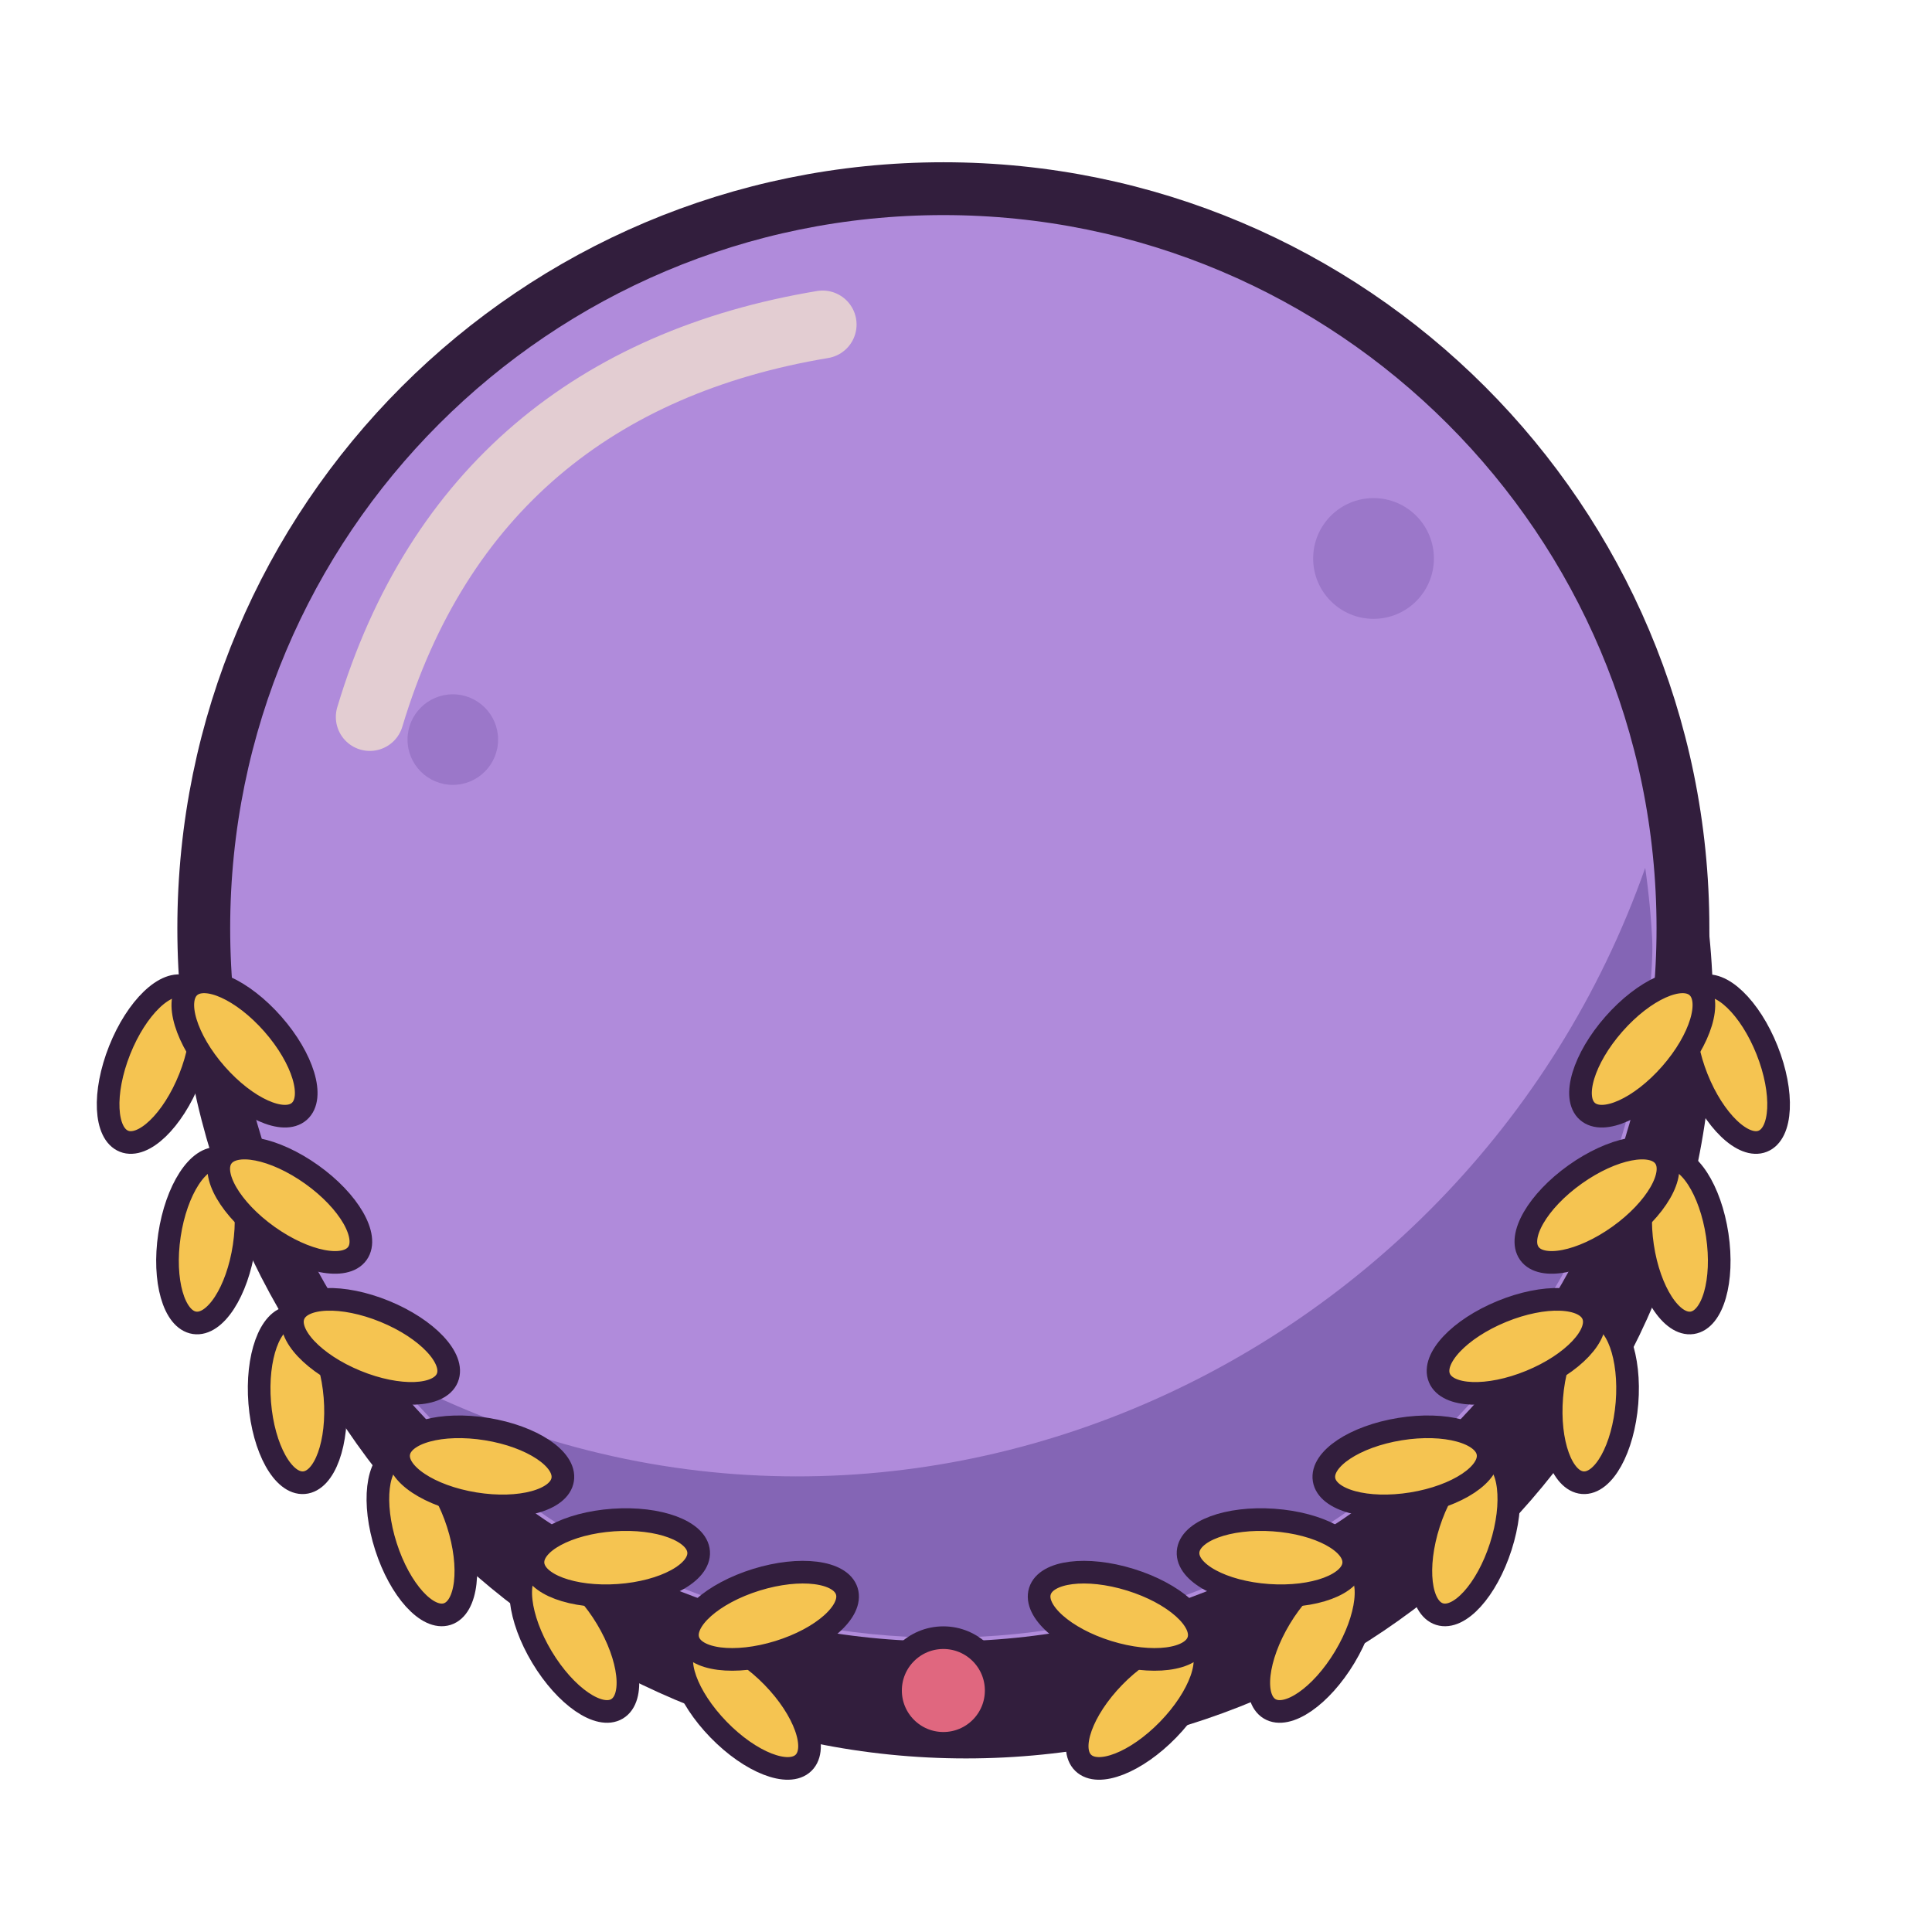
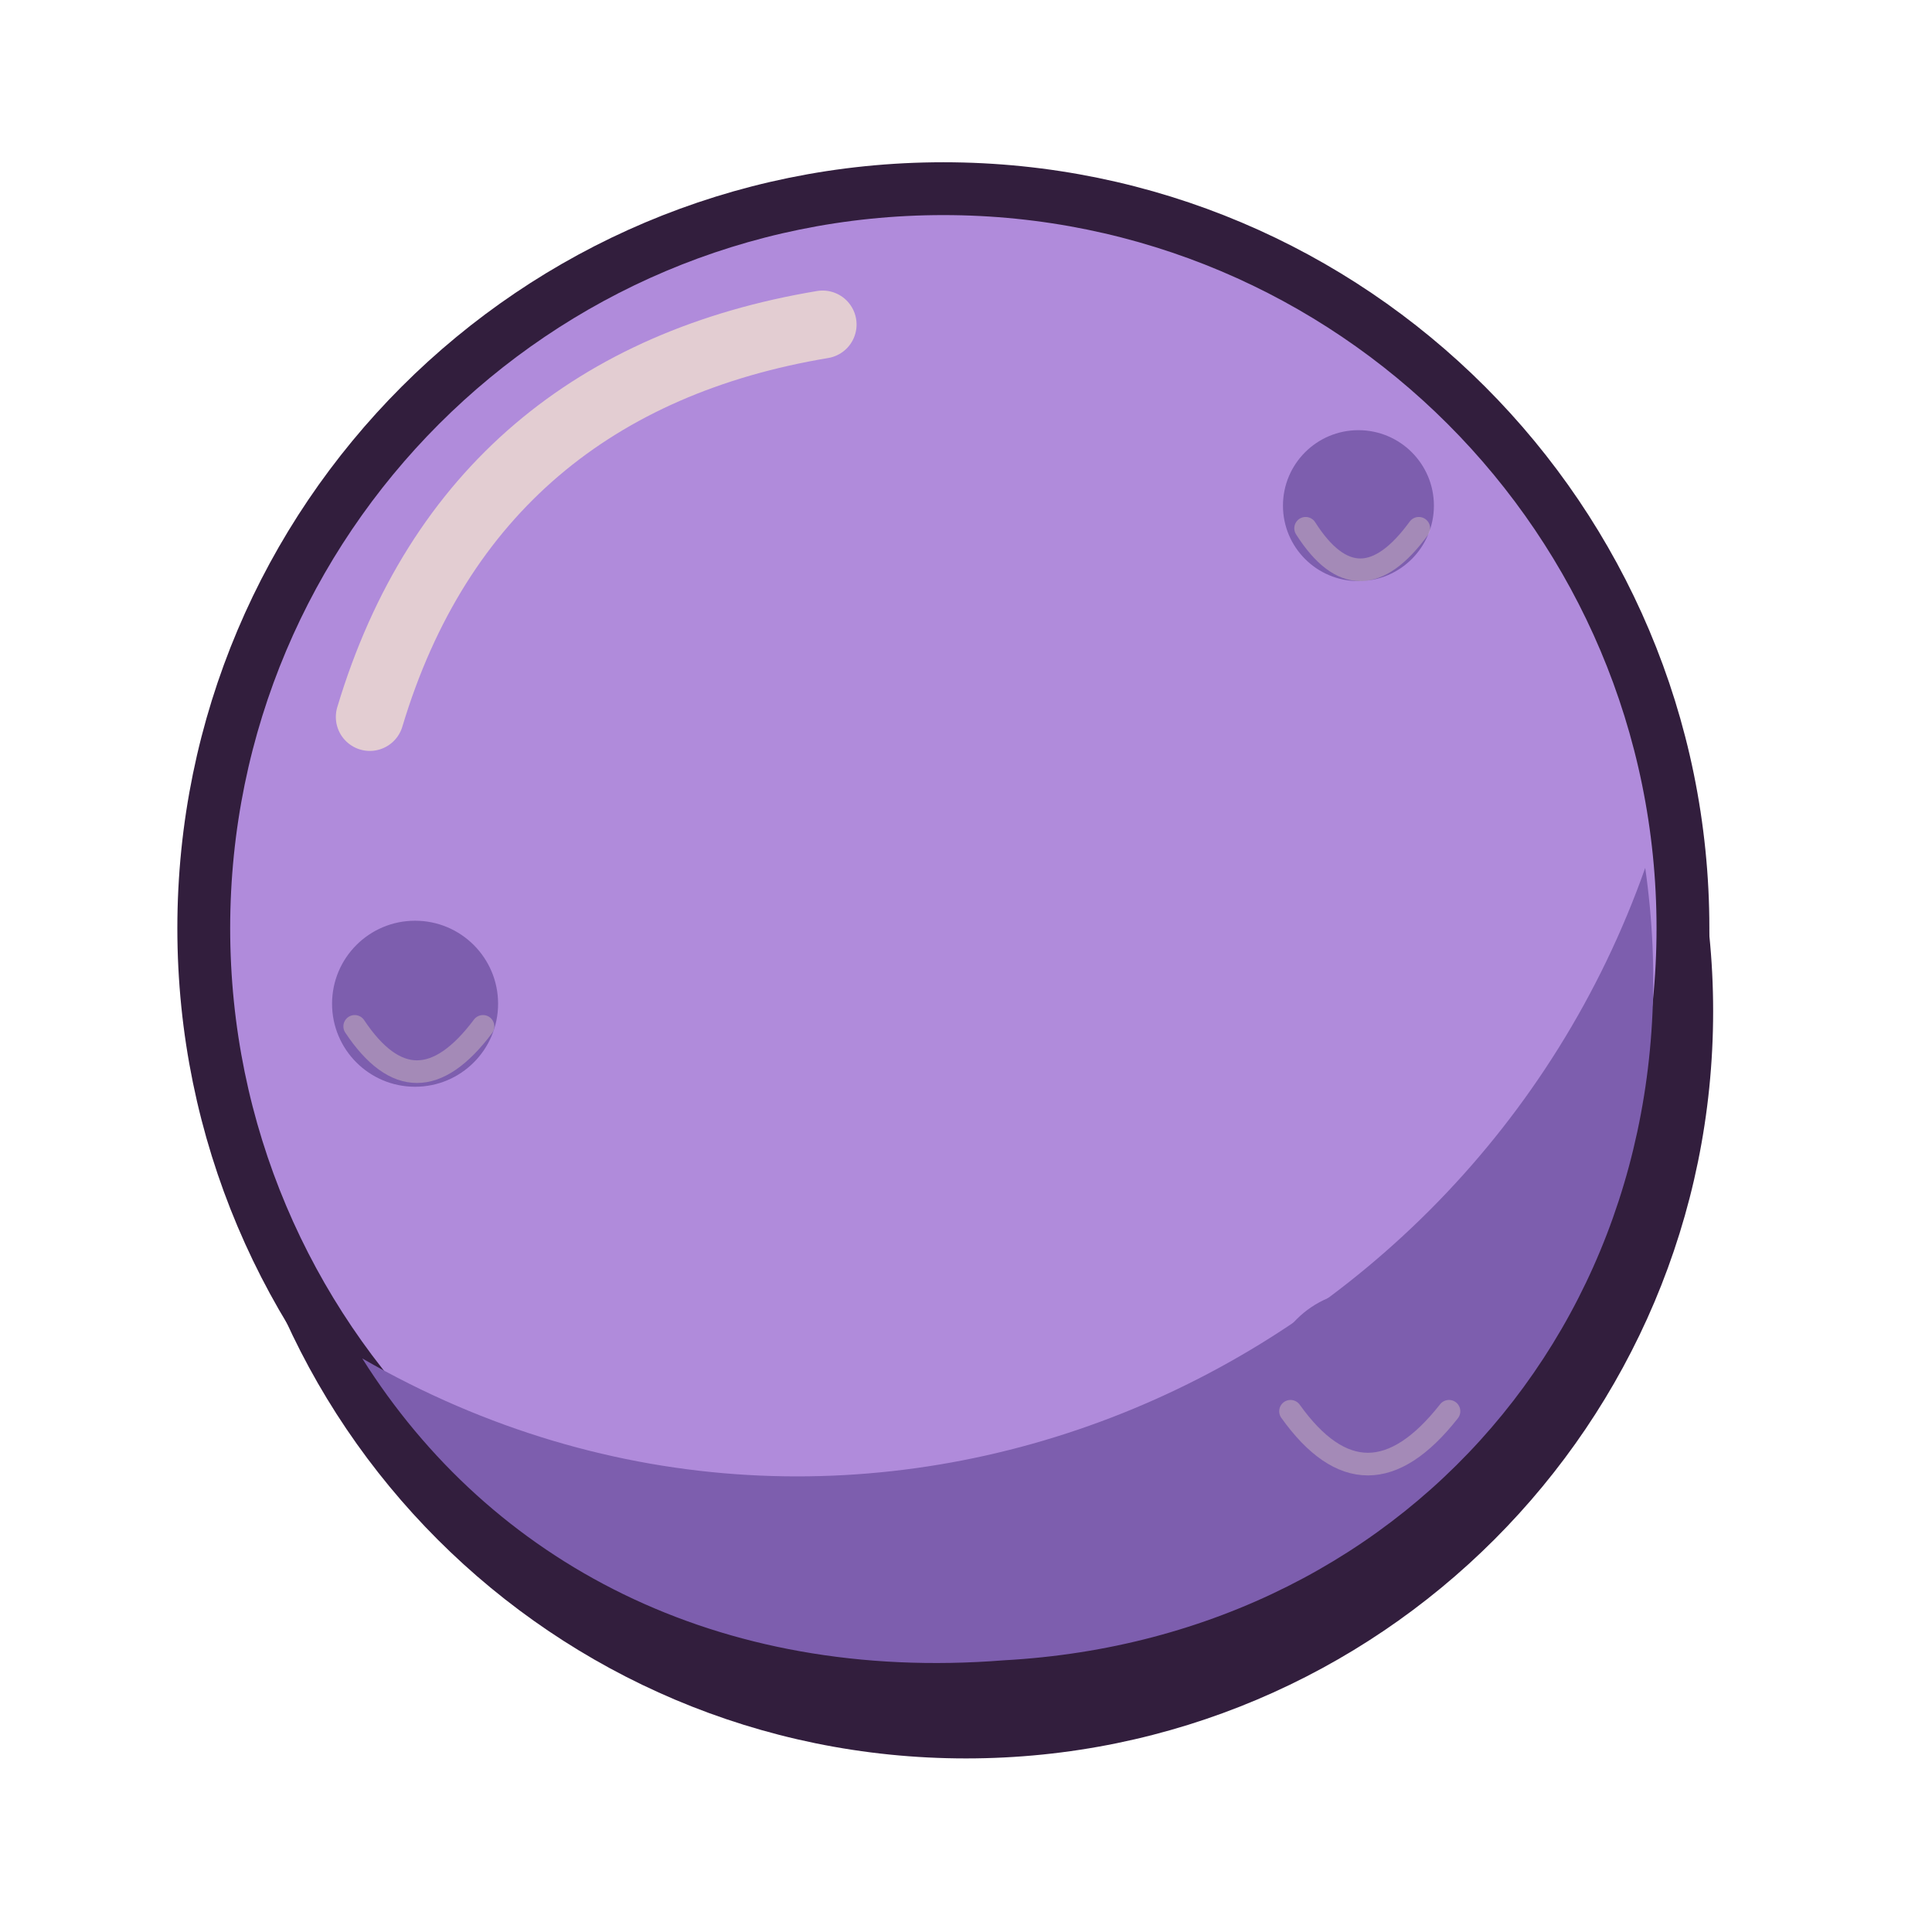
<svg xmlns="http://www.w3.org/2000/svg" width="256" height="256" viewBox="0 0 256 256">
-   <defs>
-     <clipPath id="d">
-       <circle cx="125" cy="123" r="94" />
-     </clipPath>
-   </defs>
  <circle cx="128" cy="134" r="99" fill="#321e3d" />
-   <circle cx="125" cy="123" r="98" fill="#B08BDB" />
-   <g clip-path="url(#d)">
-     <circle cx="182" cy="74" r="8" fill="#9B77C9" />
-     <circle cx="60" cy="98" r="6" fill="#9B77C9" />
-     <path d="M48 180C114 218 194 183 218 115C226 171 188 217 133 220C95 223 65 207 48 180Z" fill="#7D5EAE" opacity=".85" />
-   </g>
+   <circle cx="125" cy="123" r="98" fill="#B08BDB" stroke="#321e3d" stroke-width="7" />
+   <path d="M48 180C114 218 194 183 218 115C226 171 188 217 133 220C95 223 65 207 48 180Z" fill="#7D5EAE" />
  <path d="M49 95C58 65 79 48 109 43" fill="none" stroke="#fff0ce" stroke-width="9" stroke-linecap="round" opacity=".65" />
-   <circle cx="125" cy="123" r="98" fill="none" stroke="#321e3d" stroke-width="7" />
-   <ellipse cx="151.2" cy="225.7" rx="11" ry="5" transform="rotate(134.2 151.2 225.7)" fill="#F5C451" stroke="#321e3d" stroke-width="3" />
-   <ellipse cx="148.3" cy="214.1" rx="11" ry="5" transform="rotate(197.2 148.3 214.1)" fill="#F5C451" stroke="#321e3d" stroke-width="3" />
-   <ellipse cx="173.9" cy="217.0" rx="11" ry="5" transform="rotate(121.0 173.9 217.0)" fill="#F5C451" stroke="#321e3d" stroke-width="3" />
-   <ellipse cx="168.4" cy="206.4" rx="11" ry="5" transform="rotate(184.0 168.4 206.4)" fill="#F5C451" stroke="#321e3d" stroke-width="3" />
-   <ellipse cx="194.1" cy="203.4" rx="11" ry="5" transform="rotate(107.8 194.1 203.4)" fill="#F5C451" stroke="#321e3d" stroke-width="3" />
-   <ellipse cx="186.3" cy="194.3" rx="11" ry="5" transform="rotate(170.8 186.3 194.3)" fill="#F5C451" stroke="#321e3d" stroke-width="3" />
-   <ellipse cx="210.6" cy="185.5" rx="11" ry="5" transform="rotate(94.6 210.6 185.5)" fill="#F5C451" stroke="#321e3d" stroke-width="3" />
-   <ellipse cx="200.9" cy="178.4" rx="11" ry="5" transform="rotate(157.7 200.9 178.4)" fill="#F5C451" stroke="#321e3d" stroke-width="3" />
-   <ellipse cx="222.6" cy="164.4" rx="11" ry="5" transform="rotate(81.5 222.6 164.4)" fill="#F5C451" stroke="#321e3d" stroke-width="3" />
-   <ellipse cx="211.6" cy="159.7" rx="11" ry="5" transform="rotate(144.5 211.6 159.7)" fill="#F5C451" stroke="#321e3d" stroke-width="3" />
-   <ellipse cx="229.5" cy="141.0" rx="11" ry="5" transform="rotate(68.3 229.5 141.0)" fill="#F5C451" stroke="#321e3d" stroke-width="3" />
-   <ellipse cx="217.6" cy="139.0" rx="11" ry="5" transform="rotate(131.3 217.6 139.0)" fill="#F5C451" stroke="#321e3d" stroke-width="3" />
-   <ellipse cx="98.8" cy="225.7" rx="11" ry="5" transform="rotate(45.8 98.8 225.7)" fill="#F5C451" stroke="#321e3d" stroke-width="3" />
-   <ellipse cx="101.7" cy="214.1" rx="11" ry="5" transform="rotate(-17.2 101.7 214.1)" fill="#F5C451" stroke="#321e3d" stroke-width="3" />
-   <ellipse cx="76.1" cy="217.0" rx="11" ry="5" transform="rotate(59.0 76.1 217.0)" fill="#F5C451" stroke="#321e3d" stroke-width="3" />
-   <ellipse cx="81.6" cy="206.4" rx="11" ry="5" transform="rotate(-4.0 81.6 206.4)" fill="#F5C451" stroke="#321e3d" stroke-width="3" />
-   <ellipse cx="55.9" cy="203.4" rx="11" ry="5" transform="rotate(72.2 55.9 203.4)" fill="#F5C451" stroke="#321e3d" stroke-width="3" />
-   <ellipse cx="63.7" cy="194.3" rx="11" ry="5" transform="rotate(9.2 63.7 194.3)" fill="#F5C451" stroke="#321e3d" stroke-width="3" />
-   <ellipse cx="39.4" cy="185.5" rx="11" ry="5" transform="rotate(85.4 39.4 185.5)" fill="#F5C451" stroke="#321e3d" stroke-width="3" />
-   <ellipse cx="49.1" cy="178.4" rx="11" ry="5" transform="rotate(22.3 49.1 178.4)" fill="#F5C451" stroke="#321e3d" stroke-width="3" />
-   <ellipse cx="27.4" cy="164.4" rx="11" ry="5" transform="rotate(98.5 27.4 164.4)" fill="#F5C451" stroke="#321e3d" stroke-width="3" />
-   <ellipse cx="38.4" cy="159.7" rx="11" ry="5" transform="rotate(35.5 38.4 159.7)" fill="#F5C451" stroke="#321e3d" stroke-width="3" />
-   <ellipse cx="20.5" cy="141.0" rx="11" ry="5" transform="rotate(111.7 20.5 141.0)" fill="#F5C451" stroke="#321e3d" stroke-width="3" />
-   <ellipse cx="32.4" cy="139.0" rx="11" ry="5" transform="rotate(48.7 32.4 139.0)" fill="#F5C451" stroke="#321e3d" stroke-width="3" />
-   <circle cx="125" cy="224" r="7" fill="#E0677F" stroke="#321e3d" stroke-width="3" />
+   <circle cx="55" cy="133" r="11" fill="#7D5EAE" />
+   <path d="M47 136Q55 148 64 136" fill="none" stroke="#fff0ce" stroke-width="3" opacity=".3" stroke-linecap="round" />
+   <circle cx="180" cy="67" r="10" fill="#7D5EAE" />
+   <path d="M173 70Q180 81 188 70" fill="none" stroke="#fff0ce" stroke-width="3" opacity=".3" stroke-linecap="round" />
+   <circle cx="181" cy="184" r="13" fill="#7D5EAE" />
+   <path d="M171 187Q181 201 192 187" fill="none" stroke="#fff0ce" stroke-width="3" opacity=".3" stroke-linecap="round" />
</svg>
